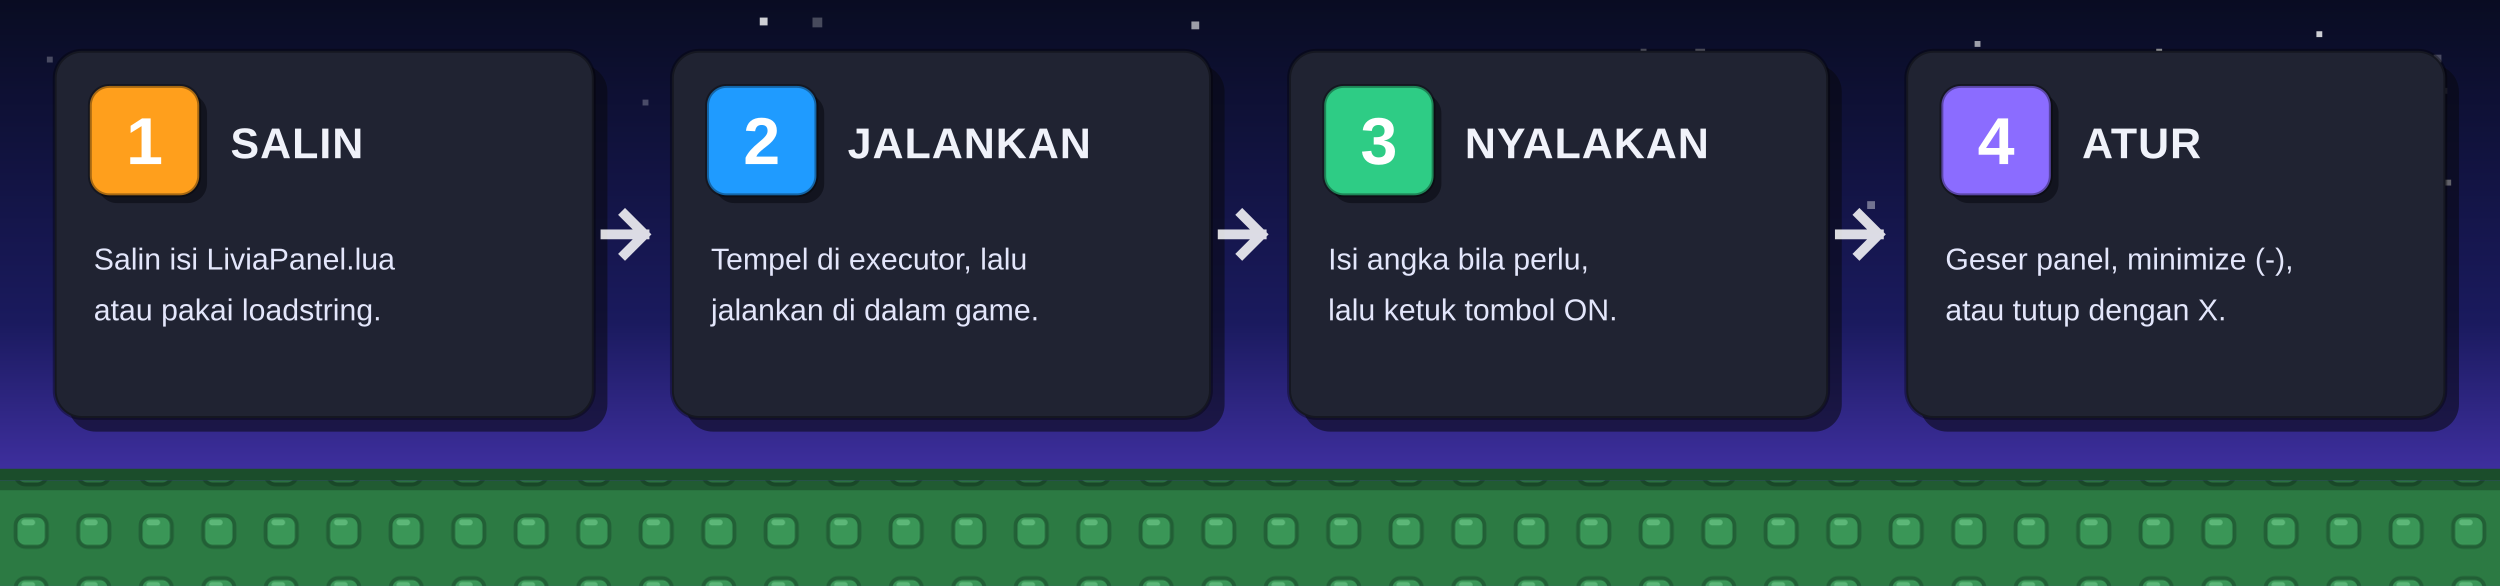
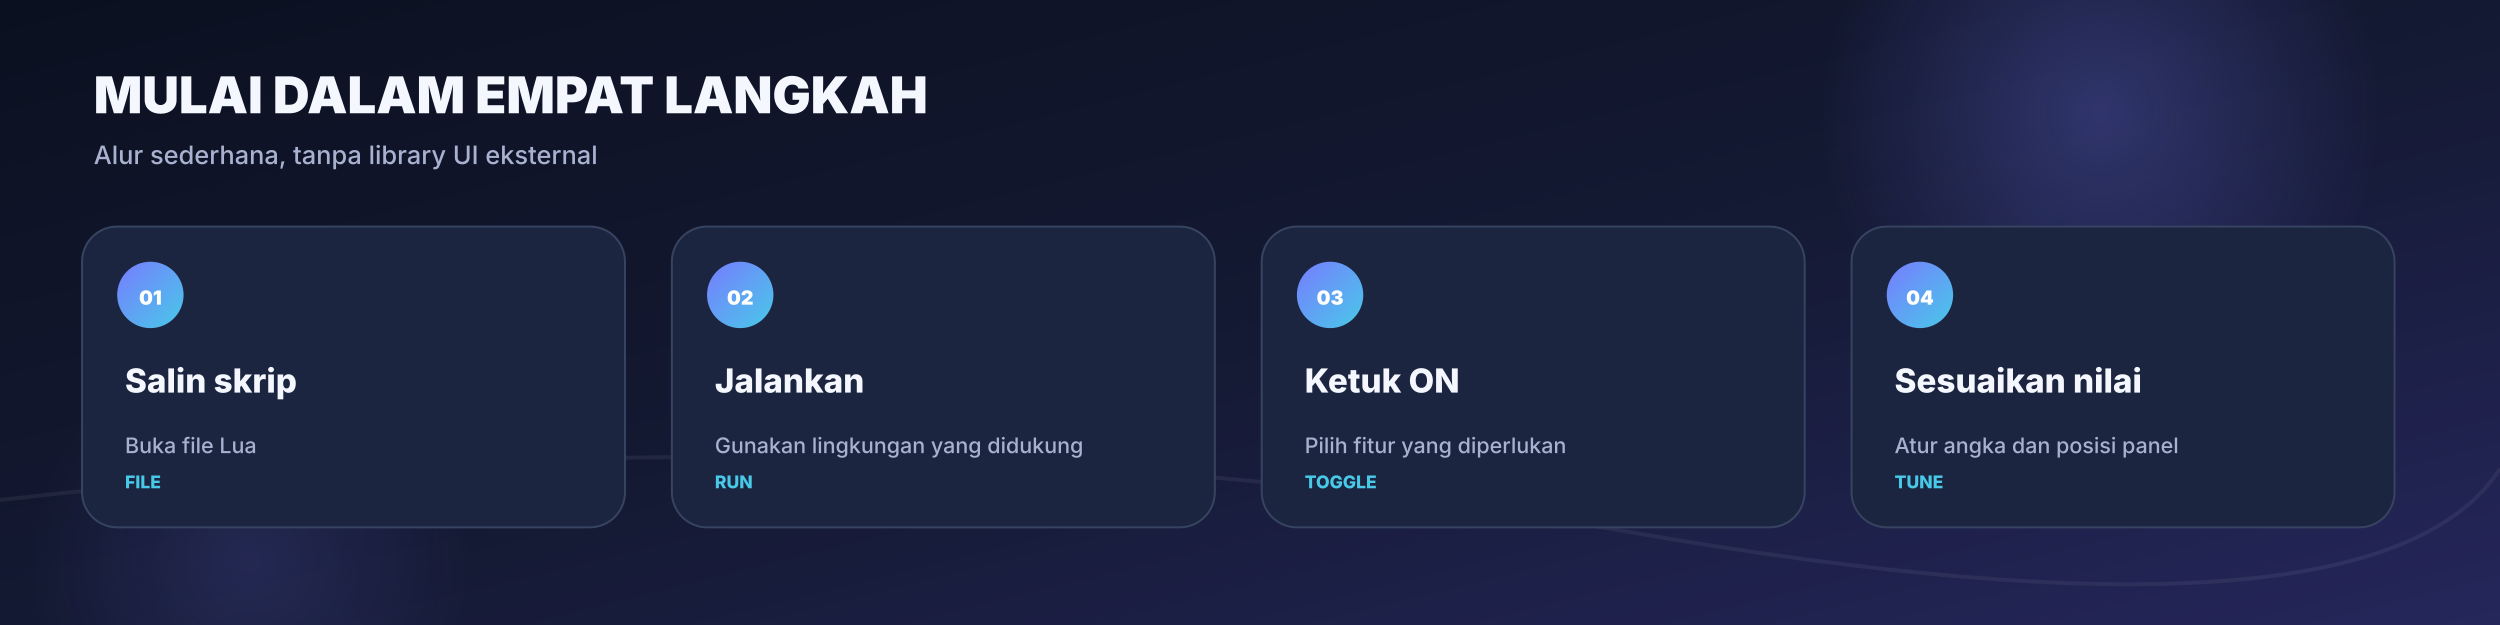
- <svg xmlns="http://www.w3.org/2000/svg" width="1280" height="300" viewBox="0 0 1280 300" role="img" aria-label="Alur pakai Livia Panel: salin, jalankan, nyalakan, atur">
+ <svg xmlns="http://www.w3.org/2000/svg" width="1280" height="320" viewBox="0 0 1280 320" role="img" aria-label="MULAI DALAM EMPAT LANGKAH">
  <defs>
-     <linearGradient id="sky" x1="0" y1="0" x2="0" y2="1">
-       <stop offset="0" stop-color="#090c22" />
-       <stop offset="0.55" stop-color="#1a1a5e" />
-       <stop offset="1" stop-color="#5a3fd0" />
+     <linearGradient id="bg" x1="0" y1="0" x2="1" y2="1">
+       <stop offset="0" stop-color="#0b1020" />
+       <stop offset=".55" stop-color="#151a35" />
+       <stop offset="1" stop-color="#25265b" />
    </linearGradient>
-     <pattern id="studs" width="32" height="32" patternUnits="userSpaceOnUse">
-       <rect width="32" height="32" fill="#2c7a43" />
-       <rect x="8" y="8" width="16" height="16" rx="5" fill="#3a9657" stroke="#226036" stroke-width="2" />
-       <rect x="11" y="10" width="7" height="3" rx="1.5" fill="#6bc486" opacity="0.7" />
-     </pattern>
+     <linearGradient id="accent" x1="0" y1="0" x2="1" y2="1">
+       <stop offset="0" stop-color="#777cff" />
+       <stop offset="1" stop-color="#48c9e8" />
+     </linearGradient>
+     <radialGradient id="glow">
+       <stop offset="0" stop-color="#777cff" stop-opacity=".28" />
+       <stop offset="1" stop-color="#777cff" stop-opacity="0" />
+     </radialGradient>
  </defs>
-   <rect x="0" y="0" width="1280" height="300" rx="0" fill="url(#sky)" />
-   <rect x="956" y="103" width="4" height="4" rx="0" fill="#ffffff" opacity="0.4" />
-   <rect x="389" y="9" width="4" height="4" rx="0" fill="#ffffff" opacity="0.8" />
-   <rect x="1246" y="28" width="4" height="4" rx="0" fill="#ffffff" opacity="0.25" />
-   <rect x="784" y="51" width="5" height="5" rx="0" fill="#ffffff" opacity="0.8" />
-   <rect x="329" y="51" width="3" height="3" rx="0" fill="#ffffff" opacity="0.25" />
-   <rect x="235" y="41" width="3" height="3" rx="0" fill="#ffffff" opacity="0.8" />
-   <rect x="216" y="82" width="3" height="3" rx="0" fill="#ffffff" opacity="0.4" />
-   <rect x="871" y="30" width="4" height="4" rx="0" fill="#ffffff" opacity="0.4" />
-   <rect x="820" y="79" width="4" height="4" rx="0" fill="#ffffff" opacity="0.25" />
-   <rect x="416" y="9" width="5" height="5" rx="0" fill="#ffffff" opacity="0.25" />
-   <rect x="783" y="133" width="3" height="3" rx="0" fill="#ffffff" opacity="0.25" />
-   <rect x="492" y="116" width="3" height="3" rx="0" fill="#ffffff" opacity="0.25" />
-   <rect x="256" y="58" width="3" height="3" rx="0" fill="#ffffff" opacity="0.6" />
-   <rect x="24" y="29" width="3" height="3" rx="0" fill="#ffffff" opacity="0.25" />
-   <rect x="1033" y="29" width="5" height="5" rx="0" fill="#ffffff" opacity="0.4" />
-   <rect x="868" y="25" width="5" height="5" rx="0" fill="#ffffff" opacity="0.4" />
-   <rect x="199" y="45" width="3" height="3" rx="0" fill="#ffffff" opacity="0.25" />
-   <rect x="118" y="77" width="3" height="3" rx="0" fill="#ffffff" opacity="0.6" />
-   <rect x="1186" y="16" width="3" height="3" rx="0" fill="#ffffff" opacity="0.8" />
-   <rect x="492" y="49" width="3" height="3" rx="0" fill="#ffffff" opacity="0.6" />
-   <rect x="1077" y="152" width="3" height="3" rx="0" fill="#ffffff" opacity="0.6" />
-   <rect x="233" y="101" width="5" height="5" rx="0" fill="#ffffff" opacity="0.4" />
-   <rect x="831" y="58" width="3" height="3" rx="0" fill="#ffffff" opacity="0.8" />
-   <rect x="1252" y="92" width="3" height="3" rx="0" fill="#ffffff" opacity="0.8" />
-   <rect x="236" y="62" width="3" height="3" rx="0" fill="#ffffff" opacity="0.8" />
-   <rect x="560" y="91" width="3" height="3" rx="0" fill="#ffffff" opacity="0.6" />
-   <rect x="591" y="34" width="3" height="3" rx="0" fill="#ffffff" opacity="0.25" />
-   <rect x="789" y="151" width="5" height="5" rx="0" fill="#ffffff" opacity="0.8" />
-   <rect x="716" y="71" width="3" height="3" rx="0" fill="#ffffff" opacity="0.8" />
-   <rect x="480" y="32" width="5" height="5" rx="0" fill="#ffffff" opacity="0.6" />
-   <rect x="1155" y="102" width="3" height="3" rx="0" fill="#ffffff" opacity="0.6" />
-   <rect x="358" y="74" width="3" height="3" rx="0" fill="#ffffff" opacity="0.25" />
-   <rect x="361" y="75" width="3" height="3" rx="0" fill="#ffffff" opacity="0.25" />
-   <rect x="1250" y="45" width="3" height="3" rx="0" fill="#ffffff" opacity="0.25" />
-   <rect x="132" y="123" width="3" height="3" rx="0" fill="#ffffff" opacity="0.8" />
-   <rect x="610" y="11" width="4" height="4" rx="0" fill="#ffffff" opacity="0.6" />
-   <rect x="296" y="131" width="4" height="4" rx="0" fill="#ffffff" opacity="0.4" />
-   <rect x="185" y="150" width="4" height="4" rx="0" fill="#ffffff" opacity="0.25" />
-   <rect x="142" y="115" width="5" height="5" rx="0" fill="#ffffff" opacity="0.4" />
-   <rect x="1158" y="106" width="3" height="3" rx="0" fill="#ffffff" opacity="0.6" />
-   <rect x="1231" y="134" width="4" height="4" rx="0" fill="#ffffff" opacity="0.25" />
-   <rect x="107" y="78" width="3" height="3" rx="0" fill="#ffffff" opacity="0.4" />
-   <rect x="180" y="49" width="3" height="3" rx="0" fill="#ffffff" opacity="0.25" />
-   <rect x="423" y="53" width="5" height="5" rx="0" fill="#ffffff" opacity="0.8" />
-   <rect x="1219" y="151" width="5" height="5" rx="0" fill="#ffffff" opacity="0.25" />
-   <rect x="362" y="148" width="5" height="5" rx="0" fill="#ffffff" opacity="0.6" />
-   <rect x="1104" y="25" width="3" height="3" rx="0" fill="#ffffff" opacity="0.8" />
-   <rect x="1122" y="87" width="3" height="3" rx="0" fill="#ffffff" opacity="0.6" />
-   <rect x="139" y="65" width="3" height="3" rx="0" fill="#ffffff" opacity="0.25" />
-   <rect x="212" y="133" width="5" height="5" rx="0" fill="#ffffff" opacity="0.25" />
-   <rect x="1011" y="21" width="3" height="3" rx="0" fill="#ffffff" opacity="0.6" />
-   <rect x="506" y="125" width="3" height="3" rx="0" fill="#ffffff" opacity="0.6" />
-   <rect x="1181" y="134" width="3" height="3" rx="0" fill="#ffffff" opacity="0.25" />
-   <rect x="1230" y="29" width="3" height="3" rx="0" fill="#ffffff" opacity="0.8" />
-   <rect x="840" y="25" width="3" height="3" rx="0" fill="#ffffff" opacity="0.4" />
-   <rect x="77" y="54" width="3" height="3" rx="0" fill="#ffffff" opacity="0.25" />
-   <rect x="69" y="98" width="5" height="5" rx="0" fill="#ffffff" opacity="0.8" />
-   <rect x="61" y="27" width="4" height="4" rx="0" fill="#ffffff" opacity="0.25" />
-   <rect x="0" y="240" width="1280" height="6" rx="0" fill="#1b4d2b" />
-   <rect x="0" y="246" width="1280" height="54" rx="0" fill="url(#studs)" />
-   <rect x="0" y="246" width="1280" height="5" rx="0" fill="#000" opacity="0.25" />
-   <rect x="35.0" y="33" width="276" height="188" rx="14" fill="#07080f" opacity="0.55" />
-   <rect x="28.0" y="26" width="276" height="188" rx="14" fill="#202332" stroke="#000" stroke-width="2" stroke-opacity="0.35" />
-   <rect x="50.0" y="48" width="56" height="56" rx="10" fill="#07080f" opacity="0.55" />
-   <rect x="46.0" y="44" width="56" height="56" rx="10" fill="#ff9f1c" stroke="#000" stroke-width="2" stroke-opacity="0.35" />
-   <text x="74.0" y="84" font-family="'Segoe UI','Helvetica Neue',Arial,sans-serif" font-size="34" font-weight="900" fill="#fff" text-anchor="middle">1</text>
-   <text x="118.0" y="81" font-family="'Segoe UI','Helvetica Neue',Arial,sans-serif" font-size="22" font-weight="900" fill="#f0f2fa" text-anchor="start" letter-spacing="0.5">SALIN</text>
-   <text x="48.0" y="138" font-family="'Segoe UI','Helvetica Neue',Arial,sans-serif" font-size="15.5" font-weight="500" fill="#e3e6fb" text-anchor="start">Salin isi LiviaPanel.lua</text>
-   <text x="48.0" y="164" font-family="'Segoe UI','Helvetica Neue',Arial,sans-serif" font-size="15.5" font-weight="500" fill="#e3e6fb" text-anchor="start">atau pakai loadstring.</text>
-   <path d="M310.0 120 h20 m-10 -10 l10 10 l-10 10" fill="none" stroke="#fff" stroke-width="5" stroke-linecap="square" opacity="0.85" />
-   <rect x="351.0" y="33" width="276" height="188" rx="14" fill="#07080f" opacity="0.55" />
-   <rect x="344.0" y="26" width="276" height="188" rx="14" fill="#202332" stroke="#000" stroke-width="2" stroke-opacity="0.35" />
-   <rect x="366.0" y="48" width="56" height="56" rx="10" fill="#07080f" opacity="0.55" />
-   <rect x="362.0" y="44" width="56" height="56" rx="10" fill="#1f9bff" stroke="#000" stroke-width="2" stroke-opacity="0.35" />
-   <text x="390.0" y="84" font-family="'Segoe UI','Helvetica Neue',Arial,sans-serif" font-size="34" font-weight="900" fill="#fff" text-anchor="middle">2</text>
-   <text x="434.0" y="81" font-family="'Segoe UI','Helvetica Neue',Arial,sans-serif" font-size="22" font-weight="900" fill="#f0f2fa" text-anchor="start" letter-spacing="0.5">JALANKAN</text>
-   <text x="364.0" y="138" font-family="'Segoe UI','Helvetica Neue',Arial,sans-serif" font-size="15.5" font-weight="500" fill="#e3e6fb" text-anchor="start">Tempel di executor, lalu</text>
-   <text x="364.0" y="164" font-family="'Segoe UI','Helvetica Neue',Arial,sans-serif" font-size="15.5" font-weight="500" fill="#e3e6fb" text-anchor="start">jalankan di dalam game.</text>
-   <path d="M626.0 120 h20 m-10 -10 l10 10 l-10 10" fill="none" stroke="#fff" stroke-width="5" stroke-linecap="square" opacity="0.85" />
-   <rect x="667.0" y="33" width="276" height="188" rx="14" fill="#07080f" opacity="0.55" />
-   <rect x="660.0" y="26" width="276" height="188" rx="14" fill="#202332" stroke="#000" stroke-width="2" stroke-opacity="0.35" />
-   <rect x="682.0" y="48" width="56" height="56" rx="10" fill="#07080f" opacity="0.55" />
-   <rect x="678.0" y="44" width="56" height="56" rx="10" fill="#2ecc85" stroke="#000" stroke-width="2" stroke-opacity="0.35" />
-   <text x="706.0" y="84" font-family="'Segoe UI','Helvetica Neue',Arial,sans-serif" font-size="34" font-weight="900" fill="#fff" text-anchor="middle">3</text>
-   <text x="750.0" y="81" font-family="'Segoe UI','Helvetica Neue',Arial,sans-serif" font-size="22" font-weight="900" fill="#f0f2fa" text-anchor="start" letter-spacing="0.5">NYALAKAN</text>
-   <text x="680.0" y="138" font-family="'Segoe UI','Helvetica Neue',Arial,sans-serif" font-size="15.5" font-weight="500" fill="#e3e6fb" text-anchor="start">Isi angka bila perlu,</text>
-   <text x="680.0" y="164" font-family="'Segoe UI','Helvetica Neue',Arial,sans-serif" font-size="15.5" font-weight="500" fill="#e3e6fb" text-anchor="start">lalu ketuk tombol ON.</text>
-   <path d="M942.0 120 h20 m-10 -10 l10 10 l-10 10" fill="none" stroke="#fff" stroke-width="5" stroke-linecap="square" opacity="0.85" />
-   <rect x="983.0" y="33" width="276" height="188" rx="14" fill="#07080f" opacity="0.55" />
-   <rect x="976.0" y="26" width="276" height="188" rx="14" fill="#202332" stroke="#000" stroke-width="2" stroke-opacity="0.35" />
-   <rect x="998.0" y="48" width="56" height="56" rx="10" fill="#07080f" opacity="0.55" />
-   <rect x="994.0" y="44" width="56" height="56" rx="10" fill="#8b6cff" stroke="#000" stroke-width="2" stroke-opacity="0.35" />
-   <text x="1022.0" y="84" font-family="'Segoe UI','Helvetica Neue',Arial,sans-serif" font-size="34" font-weight="900" fill="#fff" text-anchor="middle">4</text>
-   <text x="1066.0" y="81" font-family="'Segoe UI','Helvetica Neue',Arial,sans-serif" font-size="22" font-weight="900" fill="#f0f2fa" text-anchor="start" letter-spacing="0.5">ATUR</text>
-   <text x="996.0" y="138" font-family="'Segoe UI','Helvetica Neue',Arial,sans-serif" font-size="15.5" font-weight="500" fill="#e3e6fb" text-anchor="start">Geser panel, minimize (-),</text>
-   <text x="996.0" y="164" font-family="'Segoe UI','Helvetica Neue',Arial,sans-serif" font-size="15.5" font-weight="500" fill="#e3e6fb" text-anchor="start">atau tutup dengan X.</text>
+   <rect width="1280" height="320" fill="url(#bg)" />
+   <circle cx="1075.2" cy="57.6" r="144" fill="url(#glow)" />
+   <circle cx="128" cy="288" r="112" fill="url(#glow)" opacity=".55" />
+   <path d="M0 256 Q448 204.8 832 272 T1280 240" fill="none" stroke="#ffffff" stroke-opacity=".06" stroke-width="2" />
+   <text x="48" y="58" font-family="Inter,Segoe UI,Arial,sans-serif" font-size="26" font-weight="900" fill="#f5f7ff" text-anchor="start">MULAI DALAM EMPAT LANGKAH</text>
+   <text x="48" y="84" font-family="Inter,Segoe UI,Arial,sans-serif" font-size="13" font-weight="500" fill="#a8b2d0" text-anchor="start">Alur sederhana, tanpa library UI eksternal</text>
+   <rect x="42" y="116" width="278" height="154" rx="18" fill="#1c2540" stroke="#374461" />
+   <circle cx="77" cy="151" r="17" fill="url(#accent)" />
+   <text x="77" y="156" font-family="Inter,Segoe UI,Arial,sans-serif" font-size="10" font-weight="900" fill="#fff" text-anchor="middle">01</text>
+   <text x="64" y="201" font-family="Inter,Segoe UI,Arial,sans-serif" font-size="17" font-weight="800" fill="#f5f7ff" text-anchor="start">Salin skrip</text>
+   <text x="64" y="232" font-family="Inter,Segoe UI,Arial,sans-serif" font-size="11" font-weight="500" fill="#a8b2d0" text-anchor="start">Buka file Lua</text>
+   <text x="64" y="250" font-family="Inter,Segoe UI,Arial,sans-serif" font-size="9" font-weight="800" fill="#48c9e8" text-anchor="start">FILE</text>
+   <rect x="344" y="116" width="278" height="154" rx="18" fill="#1c2540" stroke="#374461" />
+   <circle cx="379" cy="151" r="17" fill="url(#accent)" />
+   <text x="379" y="156" font-family="Inter,Segoe UI,Arial,sans-serif" font-size="10" font-weight="900" fill="#fff" text-anchor="middle">02</text>
+   <text x="366" y="201" font-family="Inter,Segoe UI,Arial,sans-serif" font-size="17" font-weight="800" fill="#f5f7ff" text-anchor="start">Jalankan</text>
+   <text x="366" y="232" font-family="Inter,Segoe UI,Arial,sans-serif" font-size="11" font-weight="500" fill="#a8b2d0" text-anchor="start">Gunakan lingkungan yang didukung</text>
+   <text x="366" y="250" font-family="Inter,Segoe UI,Arial,sans-serif" font-size="9" font-weight="800" fill="#48c9e8" text-anchor="start">RUN</text>
+   <rect x="646" y="116" width="278" height="154" rx="18" fill="#1c2540" stroke="#374461" />
+   <circle cx="681" cy="151" r="17" fill="url(#accent)" />
+   <text x="681" y="156" font-family="Inter,Segoe UI,Arial,sans-serif" font-size="10" font-weight="900" fill="#fff" text-anchor="middle">03</text>
+   <text x="668" y="201" font-family="Inter,Segoe UI,Arial,sans-serif" font-size="17" font-weight="800" fill="#f5f7ff" text-anchor="start">Ketuk ON</text>
+   <text x="668" y="232" font-family="Inter,Segoe UI,Arial,sans-serif" font-size="11" font-weight="500" fill="#a8b2d0" text-anchor="start">Pilih fitur yang diperlukan</text>
+   <text x="668" y="250" font-family="Inter,Segoe UI,Arial,sans-serif" font-size="9" font-weight="800" fill="#48c9e8" text-anchor="start">TOGGLE</text>
+   <rect x="948" y="116" width="278" height="154" rx="18" fill="#1c2540" stroke="#374461" />
+   <circle cx="983" cy="151" r="17" fill="url(#accent)" />
+   <text x="983" y="156" font-family="Inter,Segoe UI,Arial,sans-serif" font-size="10" font-weight="900" fill="#fff" text-anchor="middle">04</text>
+   <text x="970" y="201" font-family="Inter,Segoe UI,Arial,sans-serif" font-size="17" font-weight="800" fill="#f5f7ff" text-anchor="start">Sesuaikan nilai</text>
+   <text x="970" y="232" font-family="Inter,Segoe UI,Arial,sans-serif" font-size="11" font-weight="500" fill="#a8b2d0" text-anchor="start">Atur angka dan posisi panel</text>
+   <text x="970" y="250" font-family="Inter,Segoe UI,Arial,sans-serif" font-size="9" font-weight="800" fill="#48c9e8" text-anchor="start">TUNE</text>
</svg>
